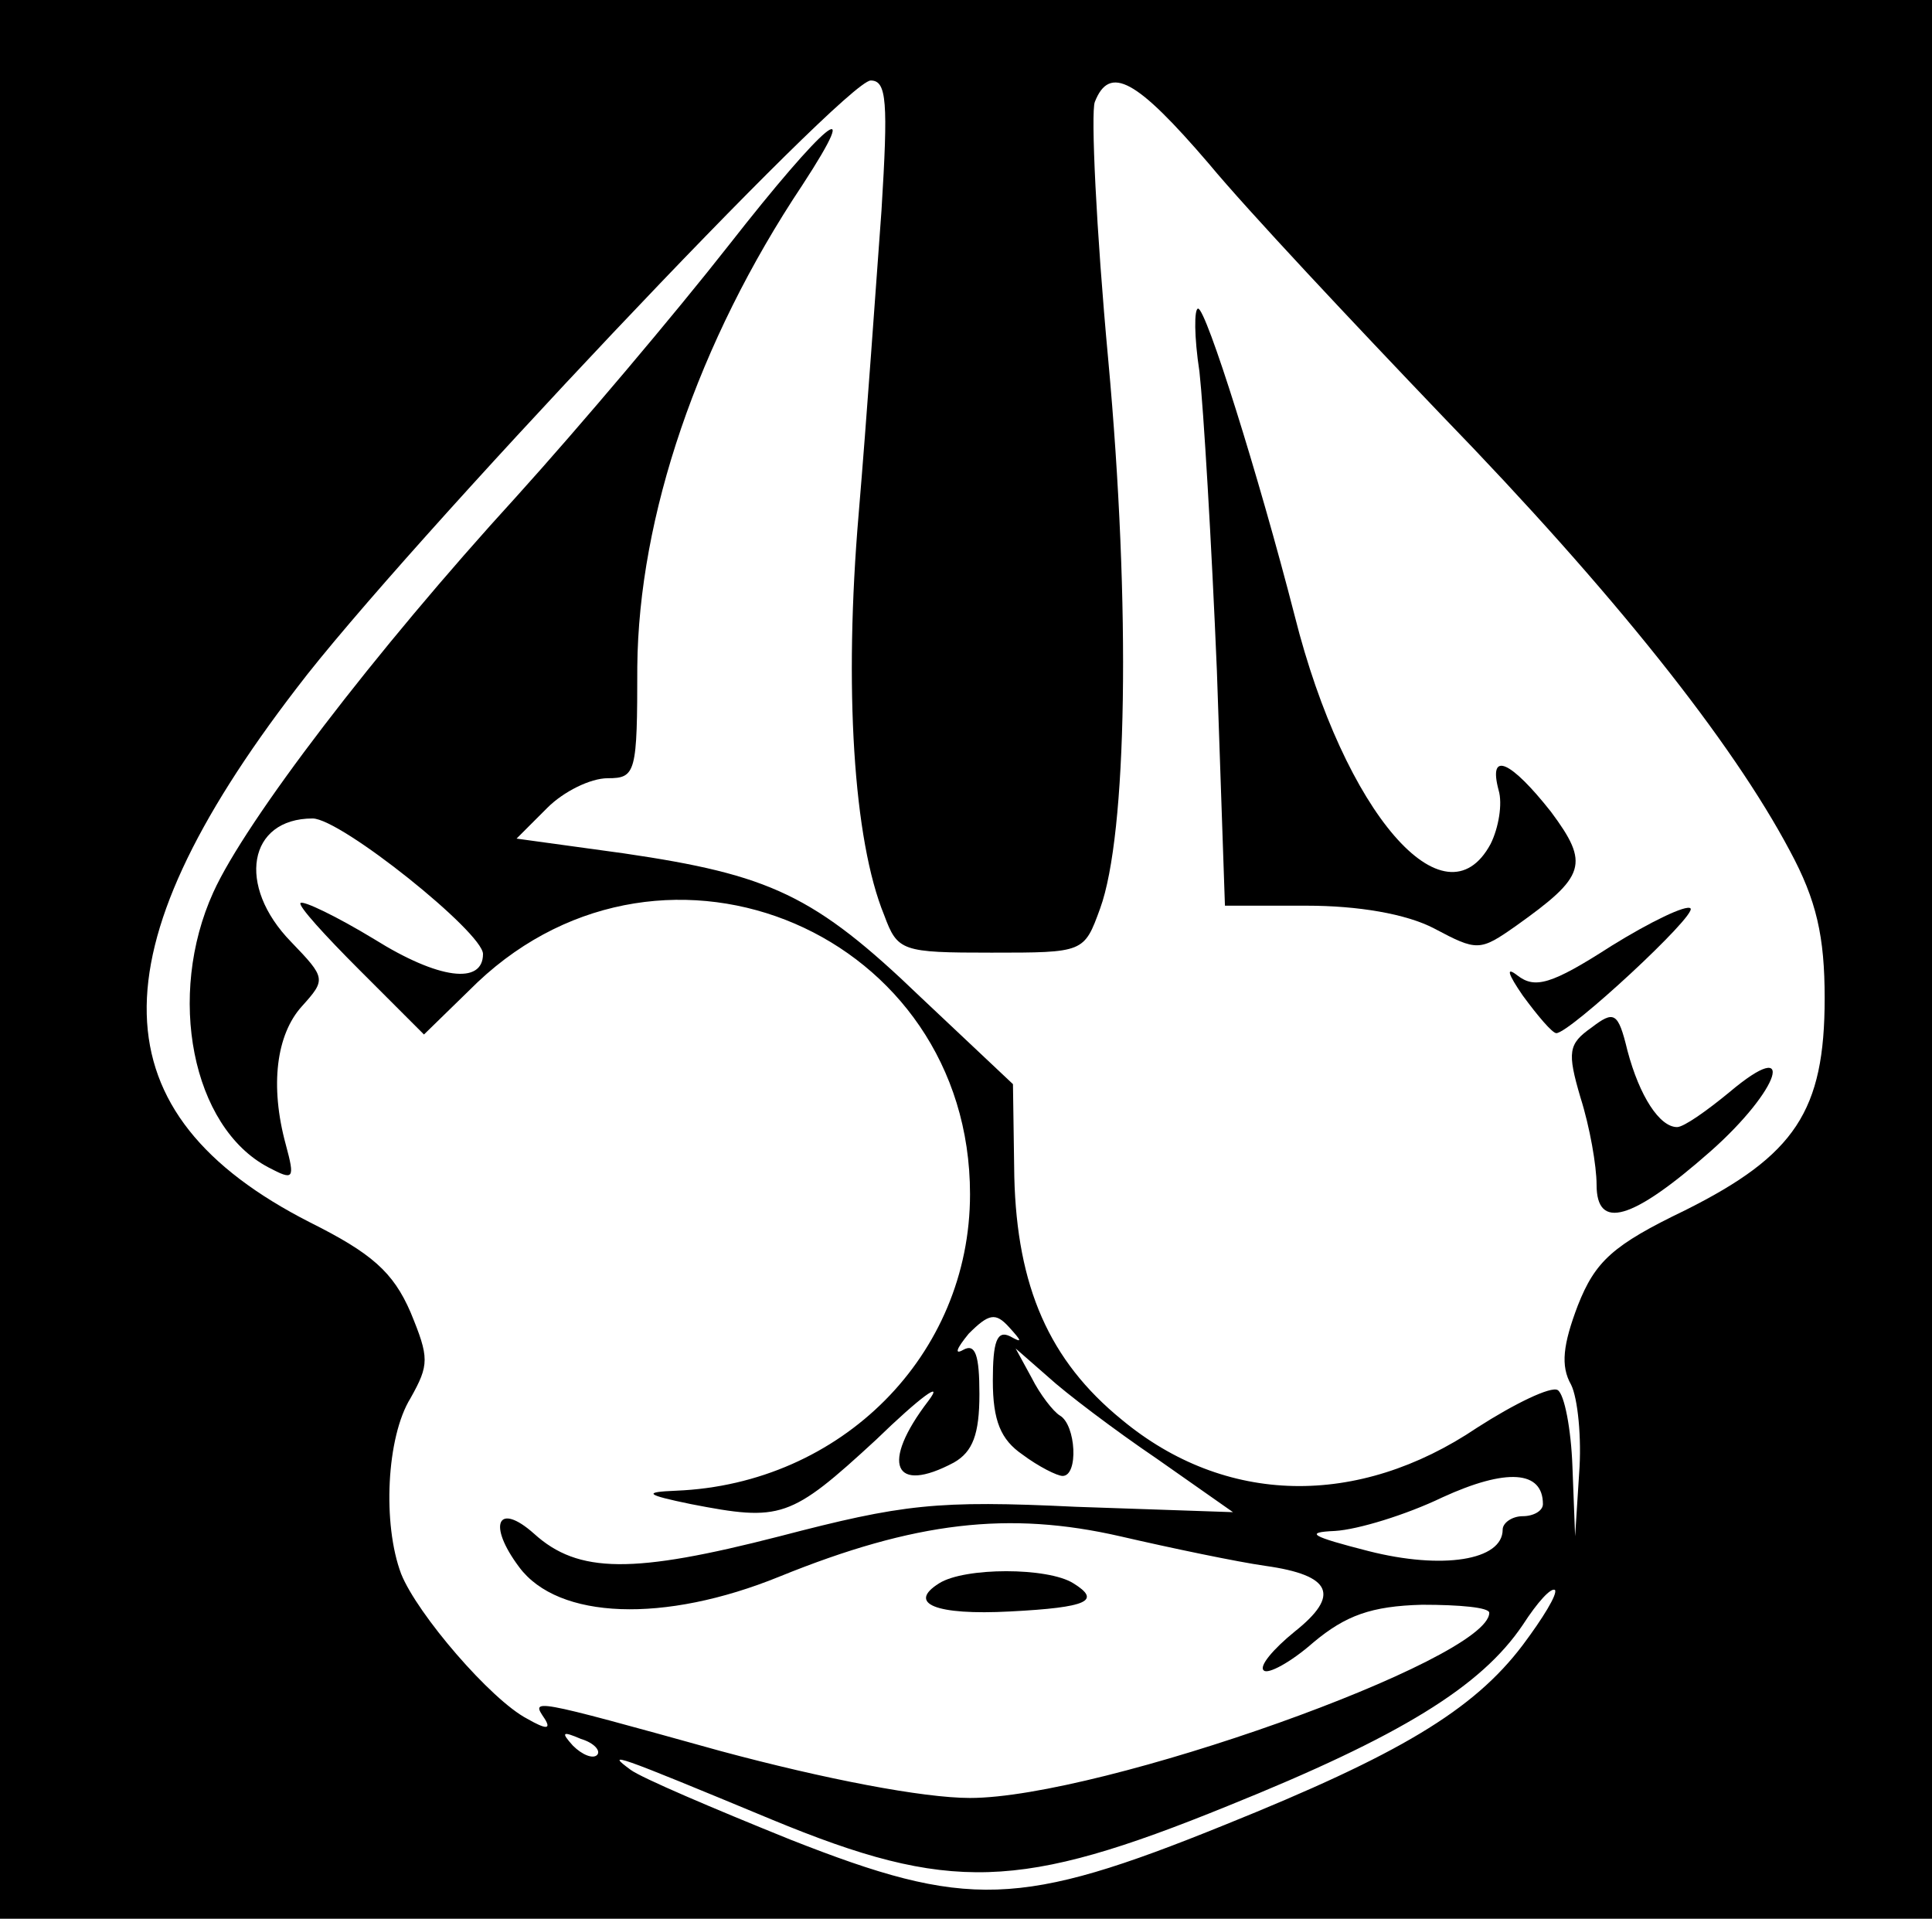
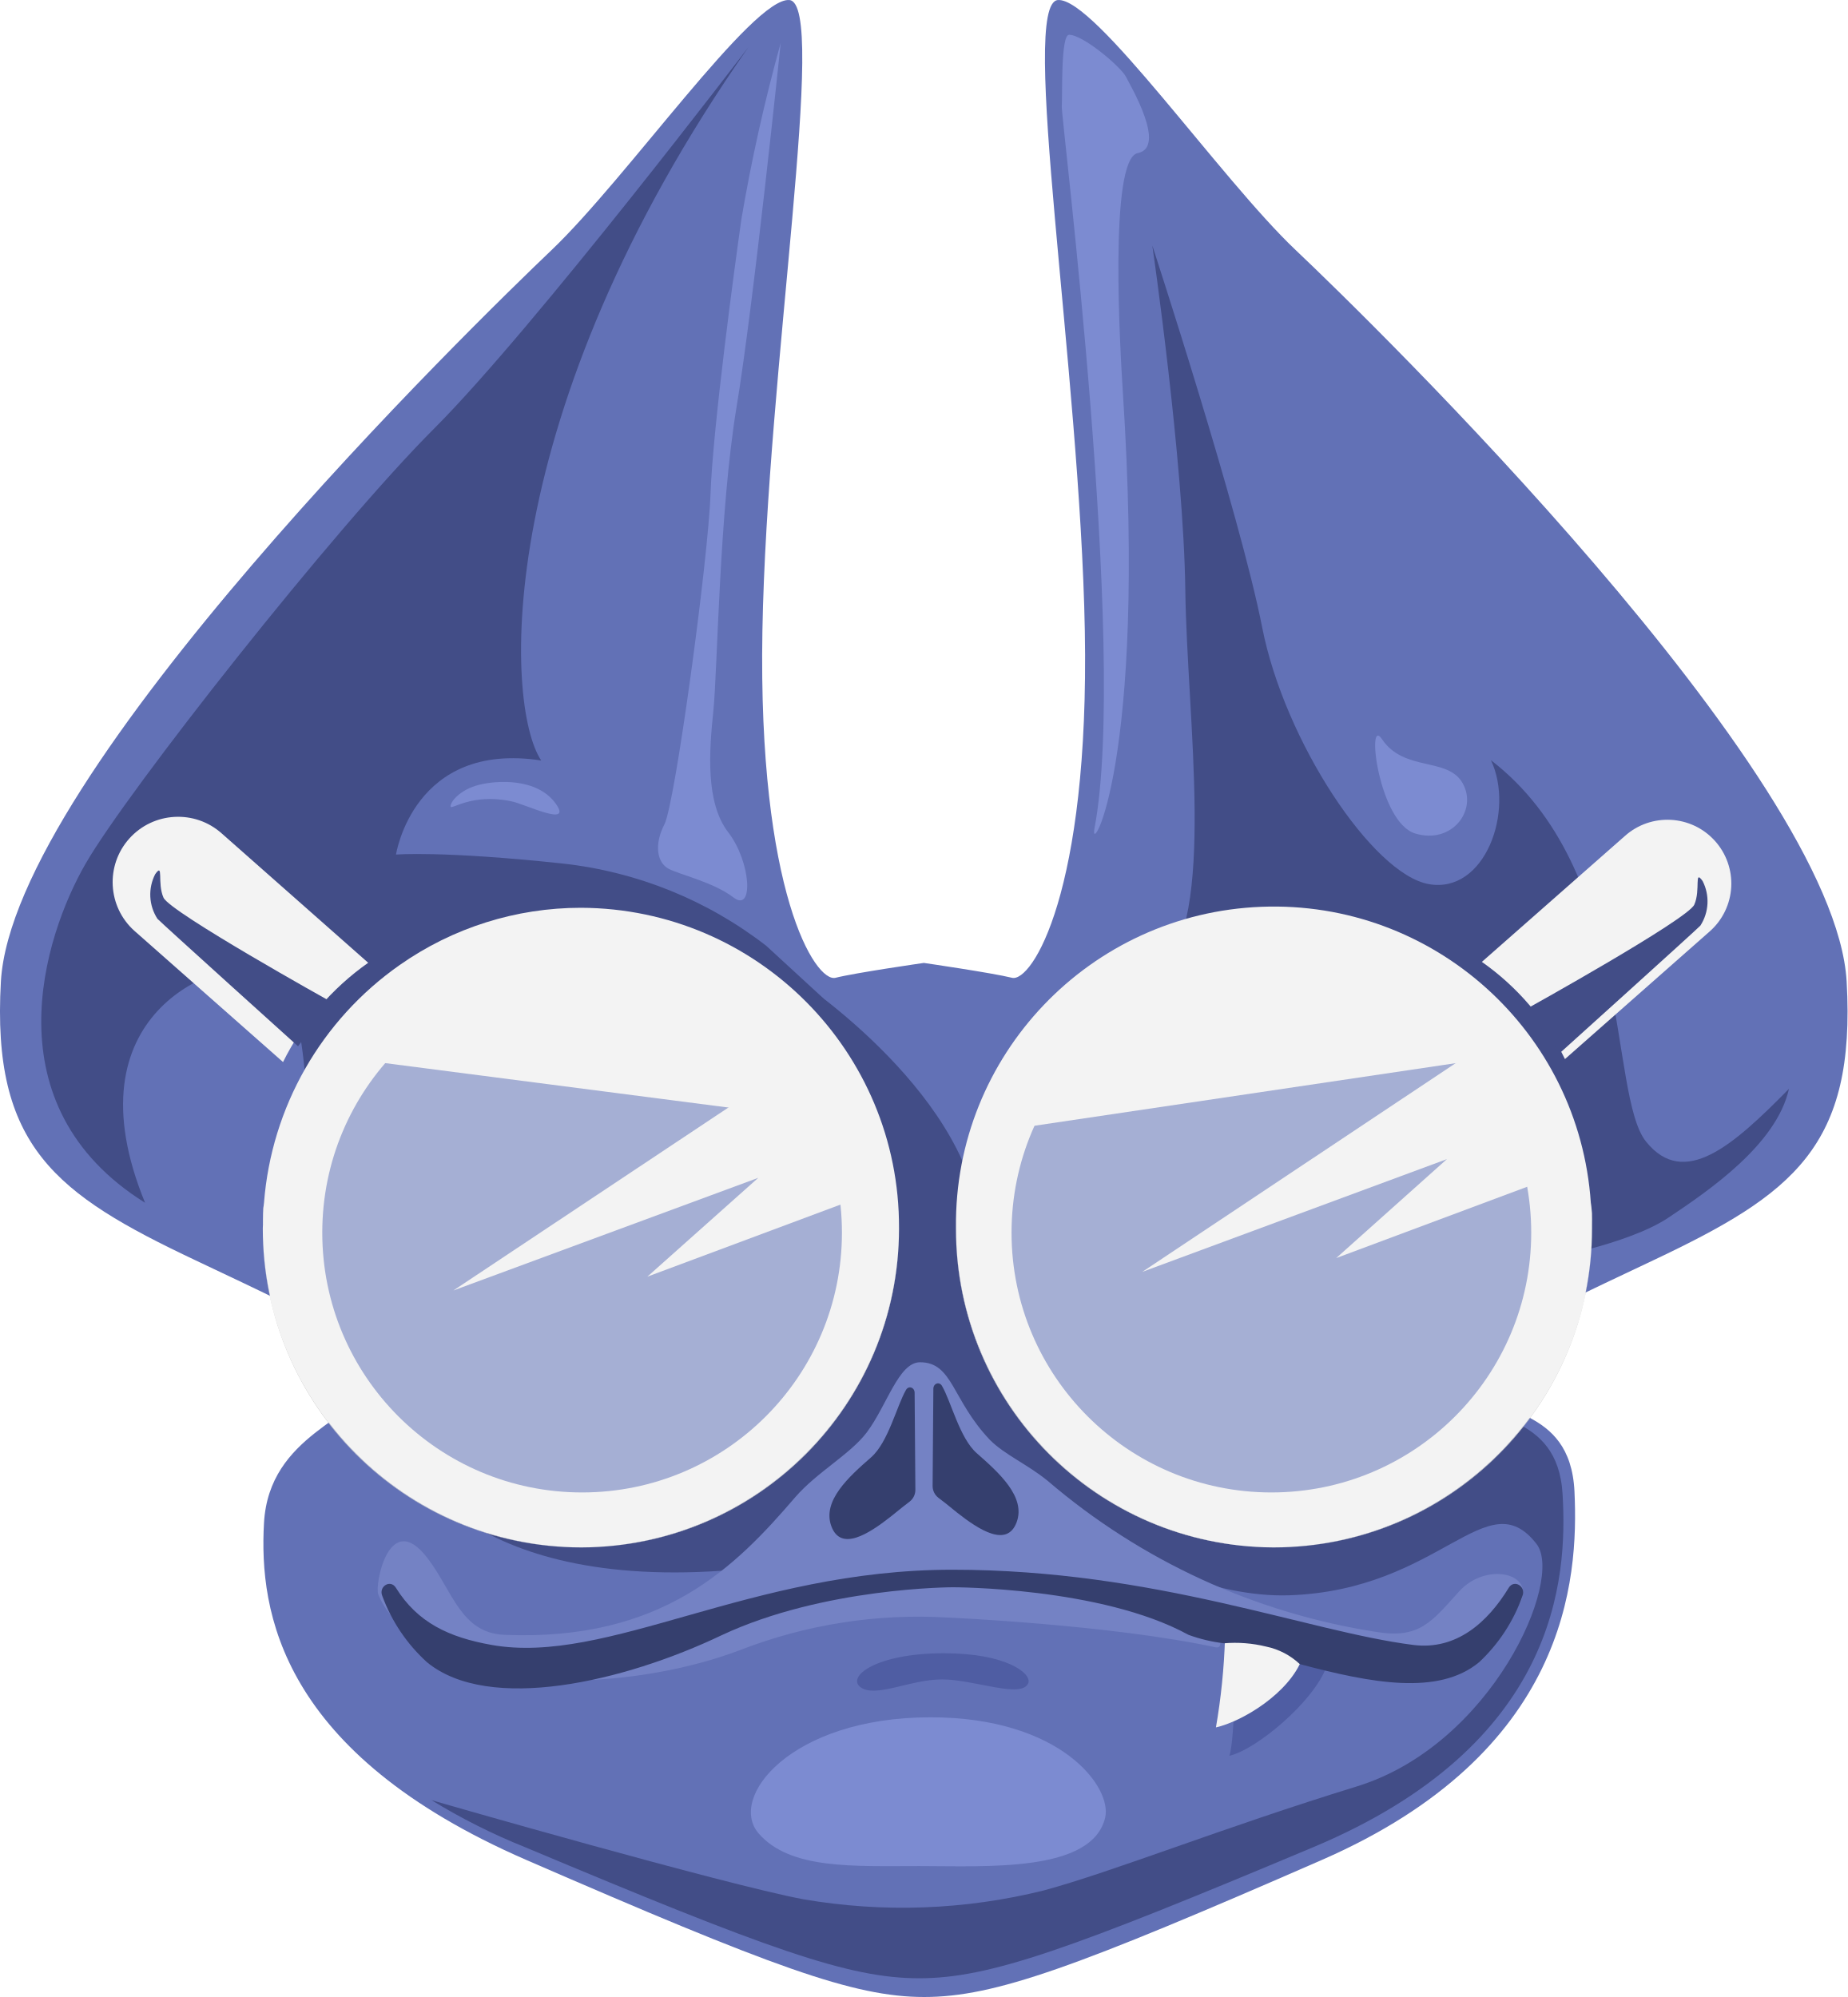
- <svg xmlns="http://www.w3.org/2000/svg" version="1.0" width="144pt" height="143pt" viewBox="0 0 144 143" preserveAspectRatio="xMidYMid meet">
-   <g transform="translate(0,143) scale(0.1,-0.1)" fill="#000000" stroke="none">
-     <path d="M0 715 l0 -715 720 0 720 0 0 715 0 715 -720 0 -720 0 0 -715z m657 558 c-4 -54 -11 -155 -17 -226 -11 -129 -4 -243 19 -299 10 -27 13 -28 80 -28 69 0 69 0 81 33 20 55 23 224 6 409 -9 97 -13 184 -10 192 11 28 31 17 85 -46 29 -35 108 -119 174 -188 128 -132 216 -243 259 -324 20 -37 26 -64 26 -110 0 -84 -22 -117 -104 -158 -54 -26 -67 -38 -80 -71 -11 -29 -13 -45 -5 -59 5 -10 8 -40 6 -66 l-3 -47 -2 52 c-1 28 -6 54 -11 57 -5 3 -32 -10 -60 -28 -89 -60 -188 -58 -265 6 -54 44 -78 99 -80 181 l-1 69 -69 65 c-79 76 -112 91 -221 107 l-80 11 23 23 c12 12 32 22 45 22 21 0 22 4 22 83 1 112 45 242 123 359 47 72 17 47 -55 -45 -40 -51 -111 -135 -158 -187 -106 -116 -202 -242 -226 -295 -35 -77 -16 -175 41 -205 19 -10 20 -9 13 17 -12 44 -7 82 12 103 18 20 18 21 -8 48 -41 42 -32 92 16 92 21 0 127 -85 127 -101 0 -23 -33 -19 -81 11 -28 17 -53 29 -55 27 -2 -2 18 -24 44 -50 l48 -48 40 39 c141 133 367 36 367 -158 0 -120 -96 -216 -219 -221 -25 -1 -23 -3 11 -10 67 -13 74 -11 138 48 33 32 51 45 39 29 -36 -47 -26 -70 19 -46 14 8 19 21 19 51 0 29 -3 38 -12 33 -7 -4 -5 1 4 12 15 15 20 16 30 5 10 -11 10 -12 1 -7 -10 5 -13 -4 -13 -33 0 -30 6 -44 22 -55 12 -9 26 -16 30 -16 12 0 10 38 -2 45 -5 3 -15 16 -21 28 l-12 22 24 -21 c13 -12 50 -40 81 -61 l57 -40 -117 4 c-104 5 -129 2 -221 -22 -109 -28 -150 -28 -183 2 -27 24 -35 7 -11 -25 29 -39 108 -42 194 -7 101 41 171 49 254 30 39 -9 87 -19 108 -22 50 -7 56 -22 22 -49 -16 -13 -27 -26 -23 -29 3 -3 20 6 37 21 24 20 43 27 81 28 28 0 50 -2 50 -6 0 -35 -290 -138 -387 -138 -35 0 -108 14 -186 35 -144 40 -141 39 -131 24 5 -8 1 -8 -13 0 -27 14 -82 78 -94 108 -14 37 -11 102 7 131 14 25 14 30 0 64 -13 30 -29 44 -75 67 -159 81 -162 200 -10 398 78 103 409 453 428 453 12 0 13 -16 8 -97z m493 -964 c0 -5 -7 -9 -15 -9 -8 0 -15 -5 -15 -10 0 -23 -45 -30 -100 -16 -43 11 -48 14 -25 15 17 1 53 12 80 25 48 22 75 20 75 -5z m-15 -105 c-37 -49 -93 -82 -222 -134 -153 -62 -192 -63 -324 -11 -57 23 -111 46 -119 52 -19 14 -13 12 105 -37 133 -55 185 -53 340 10 129 52 189 89 220 135 11 17 21 28 24 26 2 -3 -9 -21 -24 -41z m-690 -82 c-3 -3 -11 0 -18 7 -9 10 -8 11 6 5 10 -3 15 -9 12 -12z" />
-     <path d="M894 1153 c3 -27 9 -127 13 -223 l6 -175 61 0 c38 0 74 -6 95 -17 32 -17 34 -17 61 2 52 37 55 46 26 85 -30 38 -47 46 -39 16 3 -10 0 -28 -6 -40 -34 -63 -109 23 -146 170 -27 105 -66 229 -72 229 -3 0 -3 -21 1 -47z" />
-     <path d="M1201 725 c-45 -29 -57 -32 -70 -22 -9 7 -7 1 4 -15 11 -15 22 -28 25 -28 10 0 105 88 100 93 -3 3 -30 -10 -59 -28z" />
-     <path d="M1186 664 c-17 -12 -18 -18 -8 -52 7 -22 12 -51 12 -65 0 -34 26 -27 85 25 52 46 65 87 14 44 -17 -14 -34 -26 -39 -26 -13 0 -28 23 -37 57 -7 29 -10 30 -27 17z" />
-     <path d="M700 250 c-24 -15 -3 -24 53 -21 58 3 68 8 47 21 -19 12 -81 12 -100 0z" />
-   </g>
+ <svg xmlns="http://www.w3.org/2000/svg" id="Design" viewBox="0 0 124.292 134.372" version="1.1" width="124.292" height="134.372">
+   <defs id="defs171">
+     <style id="style169">.cls-1{fill:#f3f3f3;}.cls-2{fill:#6271b6;}.cls-3{fill:#424d87;}.cls-4{fill:#7482c4;}.cls-5{fill:#353f6e;}.cls-6{fill:#4f5da3;}.cls-7{fill:#7c8bd1;}.cls-8{fill:#ccc;}.cls-9{fill:#a5afd4;}</style>
+   </defs>
+   <path class="cls-2" d="m 124.23,66.042 c -0.8,-14 -32,-44.42 -37.06,-49.21 -5.06,-4.79 -13.52,-17 -16,-16.83 -2.63,0.21 1.49,24.84 1.81,42.44 0.32,17.6 -3.57,23.68 -4.9,23.35 -1.33,-0.33 -5.93,-1 -5.93,-1 0,0 -4.59,0.66 -5.94,1 -1.35,0.34 -5.23,-5.74 -4.92,-23.35 0.31,-17.61 4.44,-42.23 1.81,-42.44 -2.46,-0.19 -10.93,12 -16,16.83 -5.07,4.83 -36.24,35.18 -37.04,49.21 -0.63,11.1 3.66,14.3 13.09,18.76 9.43,4.46 12.36,5.8 11.69,8.24 -0.67,2.44 -6.74,3.45 -7.08,9.43 -0.34,5.98 1.11,15.49 17.65,22.68 16.54,7.19 22,9.22 26.76,9.22 4.76,0 10.22,-2 26.75,-9.22 16.53,-7.22 17.28,-18.82 17,-24.79 -0.28,-5.97 -5.72,-4.88 -6.4,-7.32 -0.68,-2.44 2.27,-3.78 11.7,-8.24 9.43,-4.46 13.64,-7.66 13.01,-18.76 z" id="path183" />
+   <path class="cls-3" d="m 105.12,100.542 c -0.33,-5.72 -5.67,-4.67 -6.34,-7 v -0.16 l -11.37,-3.06 -22.09,-2.29 -1.8,8.48 c 0,0 13,11.17 23.2,10.83 10.2,-0.34 13.31,-7.77 16.65,-3.45 1.86,2.4 -3,13.51 -12.09,16.31 -9.09,2.8 -16.34,5.72 -21.06,7 a 39.38,39.38 0 0 1 -16.2,0.59 c -5.31,-1 -24.63,-6.55 -25,-6.67 a 41.7,41.7 0 0 0 6.28,3.16 c 16.4,6.89 21.78,8.83 26.53,8.83 4.75,0 10.14,-1.94 26.54,-8.83 16.4,-6.89 17.09,-18.01 16.75,-23.74 z" id="path185" />
+   <path class="cls-3" d="m 27.22,97.962 c 0,0 3.81,9.24 22.23,7.66 18.42,-1.58 16.76,-13.26 16.51,-22.51 -0.25,-9.25 -12.26,-17.17 -12.26,-17.17 z" id="path187" />
+   <path class="cls-4" d="m 99.51,110.632 c -2.74,2.26 -7.26,1.4 -12.07,0.12 a 4.69,4.69 0 0 0 -2.27,-1.17 8.51,8.51 0 0 0 -2.83,-0.23 c -0.81,-0.21 0.23,1.66 -0.56,1.49 -7.15,-1.53 -18,-2 -18,-2 a 33.11,33.11 0 0 0 -14,2.19 c -6.8,2.58 -16.93,3 -21.1,-0.43 -1.29,-1.07 -2.51,-1.55 -3.23,-3.31 -0.27,-0.64 0.74,-5.87 3.34,-2.41 1.67,2.21 2.23,5 5.14,5.12 10.67,0.45 15.59,-4.63 19.56,-9.25 1.47,-1.7 3.71,-2.9 4.82,-4.37 1.37,-1.83 2.14,-4.71 3.58,-4.72 2.22,0 2.13,2.52 4.71,5.23 1,1 2.49,1.62 3.87,2.74 a 44.46,44.46 0 0 0 22.15,10.18 c 2.87,0.46 3.68,-0.67 5.53,-2.72 1.85,-2.05 5.18,-1.2 4.1,0.76 -0.84,1.7 -1.44,1.71 -2.74,2.78 z" id="path189" />
+   <path class="cls-5" d="m 61.53,93.722 c 0,-0.37 -0.4,-0.51 -0.58,-0.2 -0.62,1.07 -1.19,3.51 -2.34,4.53 -1.5,1.31 -3.32,2.94 -2.68,4.65 0.64,1.71 2.5,0.52 4,-0.66 0.62,-0.51 1,-0.8 1.26,-1 a 1,1 0 0 0 0.39,-0.82 z" id="path191" />
+   <path class="cls-5" d="m 62.79,93.452 c 0,-0.37 0.4,-0.51 0.58,-0.2 0.62,1.07 1.19,3.52 2.34,4.53 1.49,1.31 3.32,2.94 2.68,4.65 -0.64,1.71 -2.5,0.53 -4,-0.65 -0.62,-0.51 -1,-0.81 -1.26,-1 a 1,1 0 0 1 -0.39,-0.82 z" id="path193" />
+   <path class="cls-6" d="m 83.11,110.562 c 0,0 0,6.51 -0.41,7.58 1.79,-0.4 5.66,-3.61 6.54,-6 -1.83,-1.09 -6.13,-1.58 -6.13,-1.58 z" id="path195" />
+   <path class="cls-1" d="m 82.41,110.232 a 43,43 0 0 1 -0.61,6 c 1.78,-0.4 4.93,-2.3 5.81,-4.65 a 14.42,14.42 0 0 0 -5.2,-1.35 z" id="path197" />
+   <path class="cls-5" d="m 99.51,111.842 c -2.74,2.27 -7.26,1.41 -12.07,0.13 a 4.69,4.69 0 0 0 -2.27,-1.18 8.77,8.77 0 0 0 -2.83,-0.22 10.57,10.57 0 0 1 -2.39,-0.57 c -5.87,-3.22 -15.86,-3.2 -15.86,-3.2 0,0 -8.67,0 -15.55,3.23 -6.56,3.13 -15.65,5.25 -19.82,1.81 a 11.3,11.3 0 0 1 -3,-4.45 c -0.27,-0.65 0.55,-1.14 0.91,-0.56 1.46,2.35 3.57,3.34 6.44,3.85 7.81,1.39 17.36,-5.06 31,-5.06 13.64,0 23.93,4.17 31,5.06 2.89,0.37 5,-1.5 6.43,-3.85 0.36,-0.58 1.18,-0.09 0.92,0.56 a 11.21,11.21 0 0 1 -2.91,4.45 z" id="path199" />
+   <path class="cls-6" d="m 57.91,113.542 c -1,-0.71 1,-2.3 5.59,-2.3 4.25,0 5.91,1.38 5.68,2 -0.42,1.09 -3.65,-0.24 -5.8,-0.24 -2.15,0 -4.44,1.25 -5.47,0.54 z" id="path201" />
+   <path class="cls-7" d="m 51.05,123.382 c -2.12,-2.41 2.13,-7.83 11.55,-7.83 8.79,0 12.22,4.71 11.75,6.74 -0.87,3.72 -8,3.27 -12.48,3.27 -4.48,0 -8.7,0.24 -10.82,-2.18 z" id="path203" />
+   <path class="cls-7" d="m 71.92,2.342 c -0.57,0 -0.44,4.06 -0.49,4.83 -0.05,0.77 4.46,36.72 2.2,48.56 -0.4,2.09 3.55,-4.16 1.91,-29.3 -0.18,-2.84 -0.95,-15.74 1,-16.13 1.95,-0.39 -0.45,-4.46 -0.79,-5.13 -0.34,-0.67 -2.89,-2.84 -3.83,-2.83 z" id="path205" />
+   <path class="cls-3" d="m 50.35,3.172 c 0,0 -14.4,18.92 -21.15,25.67 -6.75,6.75 -20.61,24.36 -23.44,29.27 -2.83,4.91 -6.46,16.28 4,22.82 -5.22,-12.71 4.79,-16.43 8,-15.84 3.21,0.59 2.92,12.08 2.92,12.08 l 5.18,6.78 19,-1.32 10.55,-15.44 -3.86,-3.55 a 27.19,27.19 0 0 0 -13.63,-5.53 c -8.22,-0.88 -11.28,-0.61 -11.28,-0.61 0,0 1.17,-7.66 9.77,-6.33 -2.49,-3.72 -3.36,-23.28 13.94,-48 z" id="path207" />
+   <path class="cls-3" d="m 77.52,16.522 c 0,0 2.11,14.52 2.22,23.19 0.11,8.67 2.11,22.11 -1.66,25.66 -3.77,3.55 2.29,5 2.29,5 l 23.26,14.41 c 0,0 5.84,-1 8.61,-2.85 2.77,-1.85 7.28,-4.94 8.11,-8.67 -3.77,3.84 -7.05,6.73 -9.61,3.56 -2.56,-3.17 -0.83,-18.28 -10.44,-25.67 1.61,3.39 -0.39,9 -4.17,8.34 -3.78,-0.66 -9.72,-9.62 -11.22,-17.28 -1.5,-7.66 -7.39,-25.69 -7.39,-25.69 z" id="path209" />
+   <path class="cls-7" d="m 30.31,54.252 c 0,-0.32 0.65,-1.12 1.9,-1.44 1.25,-0.32 3.92,-0.46 5.16,1.24 1.24,1.7 -2.14,0 -3,-0.14 -2.69,-0.56 -4.06,0.65 -4.06,0.34 z" id="path211" />
+   <path class="cls-7" d="m 52.52,2.892 a 118.63,118.63 0 0 0 -2.64,11.83 c -0.44,3.09 -1.92,14 -2.08,18.5 -0.16,4.5 -2.39,20.87 -3.1,22.24 -0.71,1.37 -0.5,2.59 0.29,3 0.79,0.41 3,0.89 4.36,1.93 1.36,1.04 1.18,-2.39 -0.36,-4.39 -1.54,-2 -1.28,-5.46 -1,-8.17 0.28,-2.71 0.39,-13.36 1.56,-20.44 1.17,-7.08 2.97,-24.5 2.97,-24.5 z" id="path213" />
+   <path class="cls-7" d="m 92.96,49.722 c -1.06,-1.59 -0.22,5.61 2.24,6.36 2.46,0.75 4.21,-1.54 3.21,-3.36 -1,-1.82 -3.95,-0.75 -5.45,-3 z" id="path215" />
+   <path class="cls-1" d="m 19.04,71.462 -10,-8.83 a 4.4,4.4 0 0 1 -0.34,-6.21 v 0 a 4.41,4.41 0 0 1 6.22,-0.34 l 9.85,8.7 a 17.89,17.89 0 0 0 -5.73,6.68 z" id="path217" />
+   <path class="cls-8" d="m 60.47,82.652 c 0,0 0,0 0,0.08 a 21.39,21.39 0 0 1 -21.31,21.39 21.47,21.47 0 0 0 21.31,-21.47 z" id="path219" />
+   <path class="cls-8" d="m 17.69,82.412 c 0,-0.5 0,-1 0.07,-1.48 -0.03,0.49 -0.07,0.98 -0.07,1.48 z" id="path221" />
+   <path class="cls-8" d="m 39.08,104.122 v 0 a 21.4,21.4 0 0 1 -21.4,-21.4 v -0.1 a 21.48,21.48 0 0 0 21.4,21.5 z" id="path223" />
+   <path class="cls-1" d="m 17.69,82.412 c 0,-0.5 0,-1 0.07,-1.48 a 21.57,21.57 0 0 1 9.13,-16 21.2,21.2 0 0 1 12.19,-3.85 21.47,21.47 0 0 1 21.4,21.54 c 0,0 0,0 0,0.07 a 21.47,21.47 0 0 1 -21.32,21.43 h -0.08 a 21.48,21.48 0 0 1 -21.4,-21.49 v 0 c 0,-0.11 0.01,-0.16 0.01,-0.22 z" id="path225" />
+   <circle class="cls-9" cx="39.16" cy="82.942" r="17.48" id="circle227" />
+   <path class="cls-1" d="m 23.35,71.202 33.29,4.31 -3.38,-4.31 c 0,0 -4.76,-4.48 -5.07,-4.56 -0.31,-0.08 -4.87,-2.38 -6.94,-2.38 -2.07,0 -6.94,-1.76 -9,-0.72 -2.06,1.04 -8.9,7.18 -8.9,7.18 z" id="path229" />
+   <polygon class="cls-1" points="68.09,101.11 88.6,93.53 81.14,100.18 95.85,94.69 90.89,85.94 " id="polygon231" transform="translate(-37.58955,-14.2778)" />
+   <path class="cls-3" d="m 20.05,70.402 c 0,0 -9.18,-8.28 -9.46,-8.58 a 3,3 0 0 1 -0.15,-3 c 0.59,-0.83 0.12,0.6 0.56,1.58 0.44,0.98 11.26,7 11.26,7 z" id="path233" />
+   <path class="cls-1" d="m 105.28,71.262 9.76,-8.61 a 4.29,4.29 0 0 0 0.33,-6.07 v 0 a 4.3,4.3 0 0 0 -6.06,-0.33 l -9.62,8.47 a 17.29,17.29 0 0 1 5.59,6.54 z" id="path235" />
+   <path class="cls-8" d="m 64.31,82.652 v 0.07 a 21.39,21.39 0 0 0 21.32,21.39 21.47,21.47 0 0 1 -21.32,-21.46 z" id="path237" />
+   <path class="cls-8" d="m 107.1,82.412 c 0,-0.5 0,-1 -0.08,-1.48 0.04,0.49 0.07,0.98 0.08,1.48 z" id="path239" />
+   <path class="cls-8" d="m 85.71,104.122 v 0 A 21.39,21.39 0 0 0 107.1,82.722 v -0.1 A 21.46,21.46 0 0 1 85.71,104.122 Z" id="path241" />
+   <path class="cls-1" d="m 107.1,82.412 c 0,-0.5 0,-1 -0.08,-1.48 a 21.38,21.38 0 0 0 -42.71,1.65 v 0.07 a 21.47,21.47 0 0 0 21.32,21.47 h 0.08 A 21.46,21.46 0 0 0 107.1,82.632 Z" id="path243" />
+   <circle class="cls-9" cx="85.53" cy="82.942" r="17.48" id="circle245" />
+   <path class="cls-1" d="m 100.18,71.202 -32.77,4.87 2,-4.41 c 0,0 5.65,-4.91 6,-5 0.35,-0.09 4.87,-2.38 6.94,-2.38 2.07,0 6.94,-1.76 9,-0.72 2.06,1.04 8.83,7.16 8.83,7.16 z" id="path247" />
+   <polygon class="cls-1" points="114.43,99.86 134.93,92.27 127.48,98.93 142.18,93.44 137.22,84.68 " id="polygon249" transform="translate(-37.58955,-14.2778)" />
+   <path class="cls-3" d="m 104.93,70.862 c 0,0 9.18,-8.28 9.46,-8.58 a 3,3 0 0 0 0.15,-3 c -0.59,-0.83 -0.12,0.6 -0.56,1.59 -0.44,0.99 -11.26,7 -11.26,7 z" id="path251" />
</svg>
